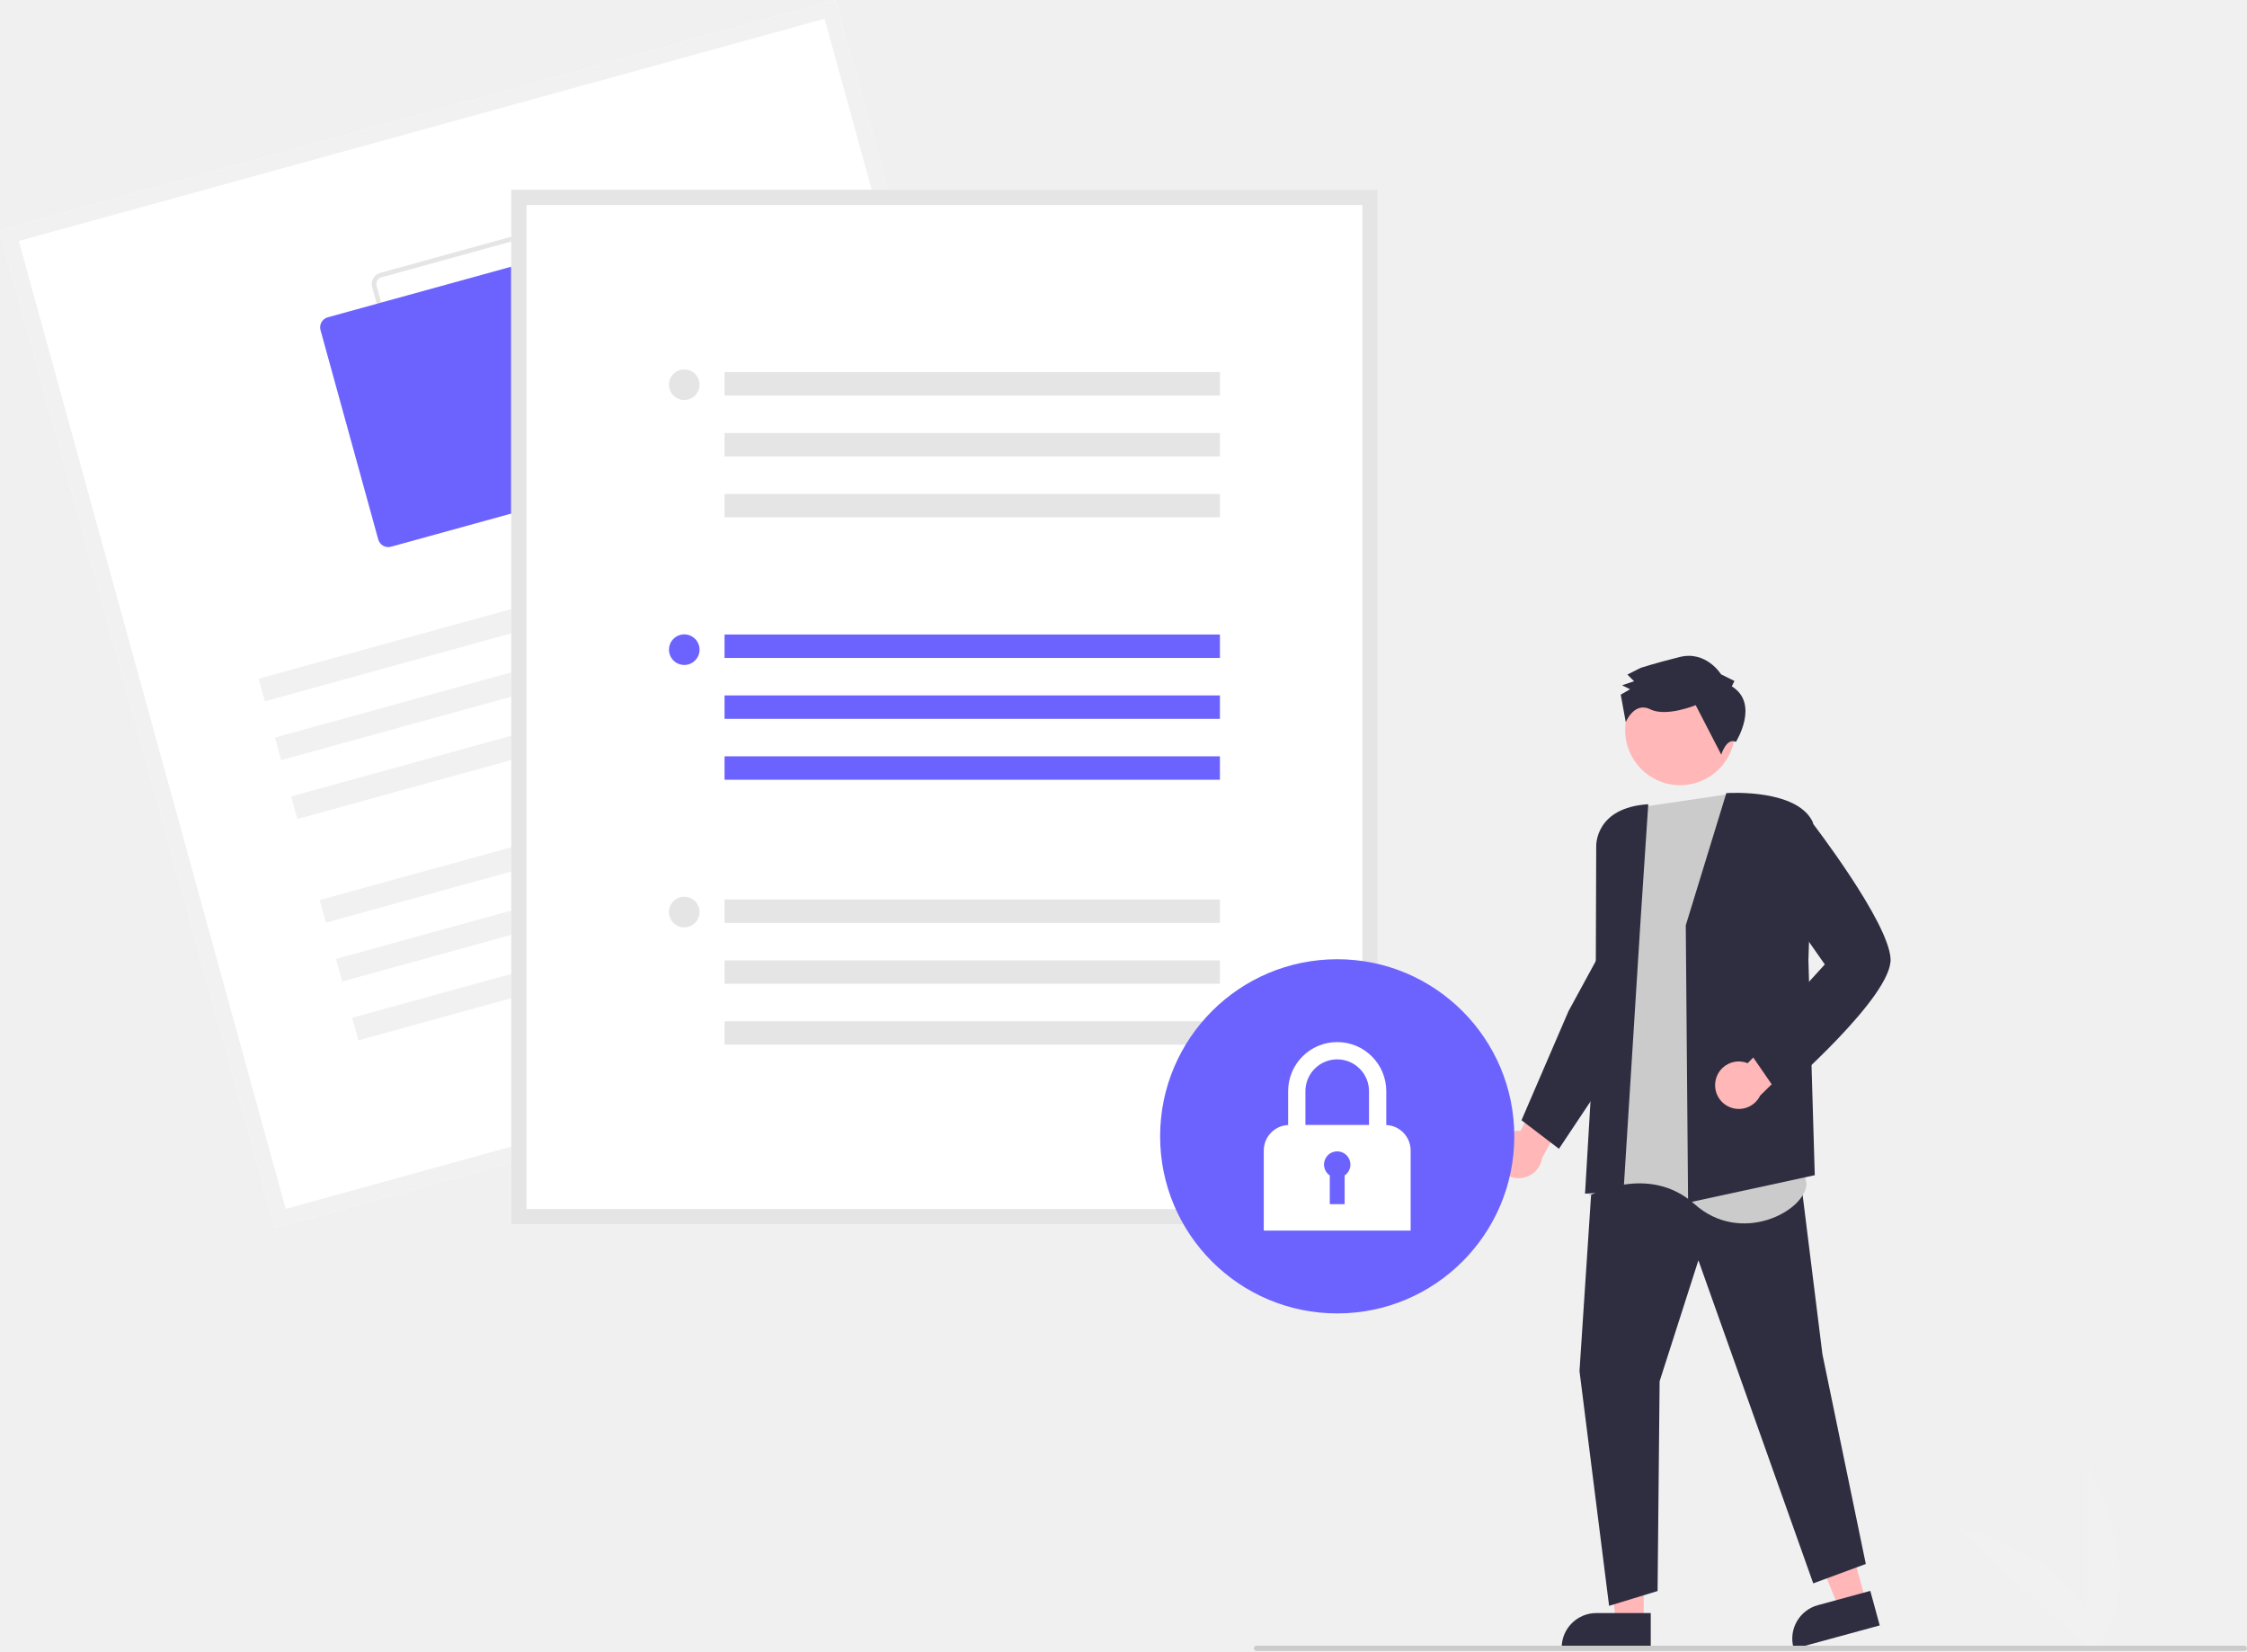
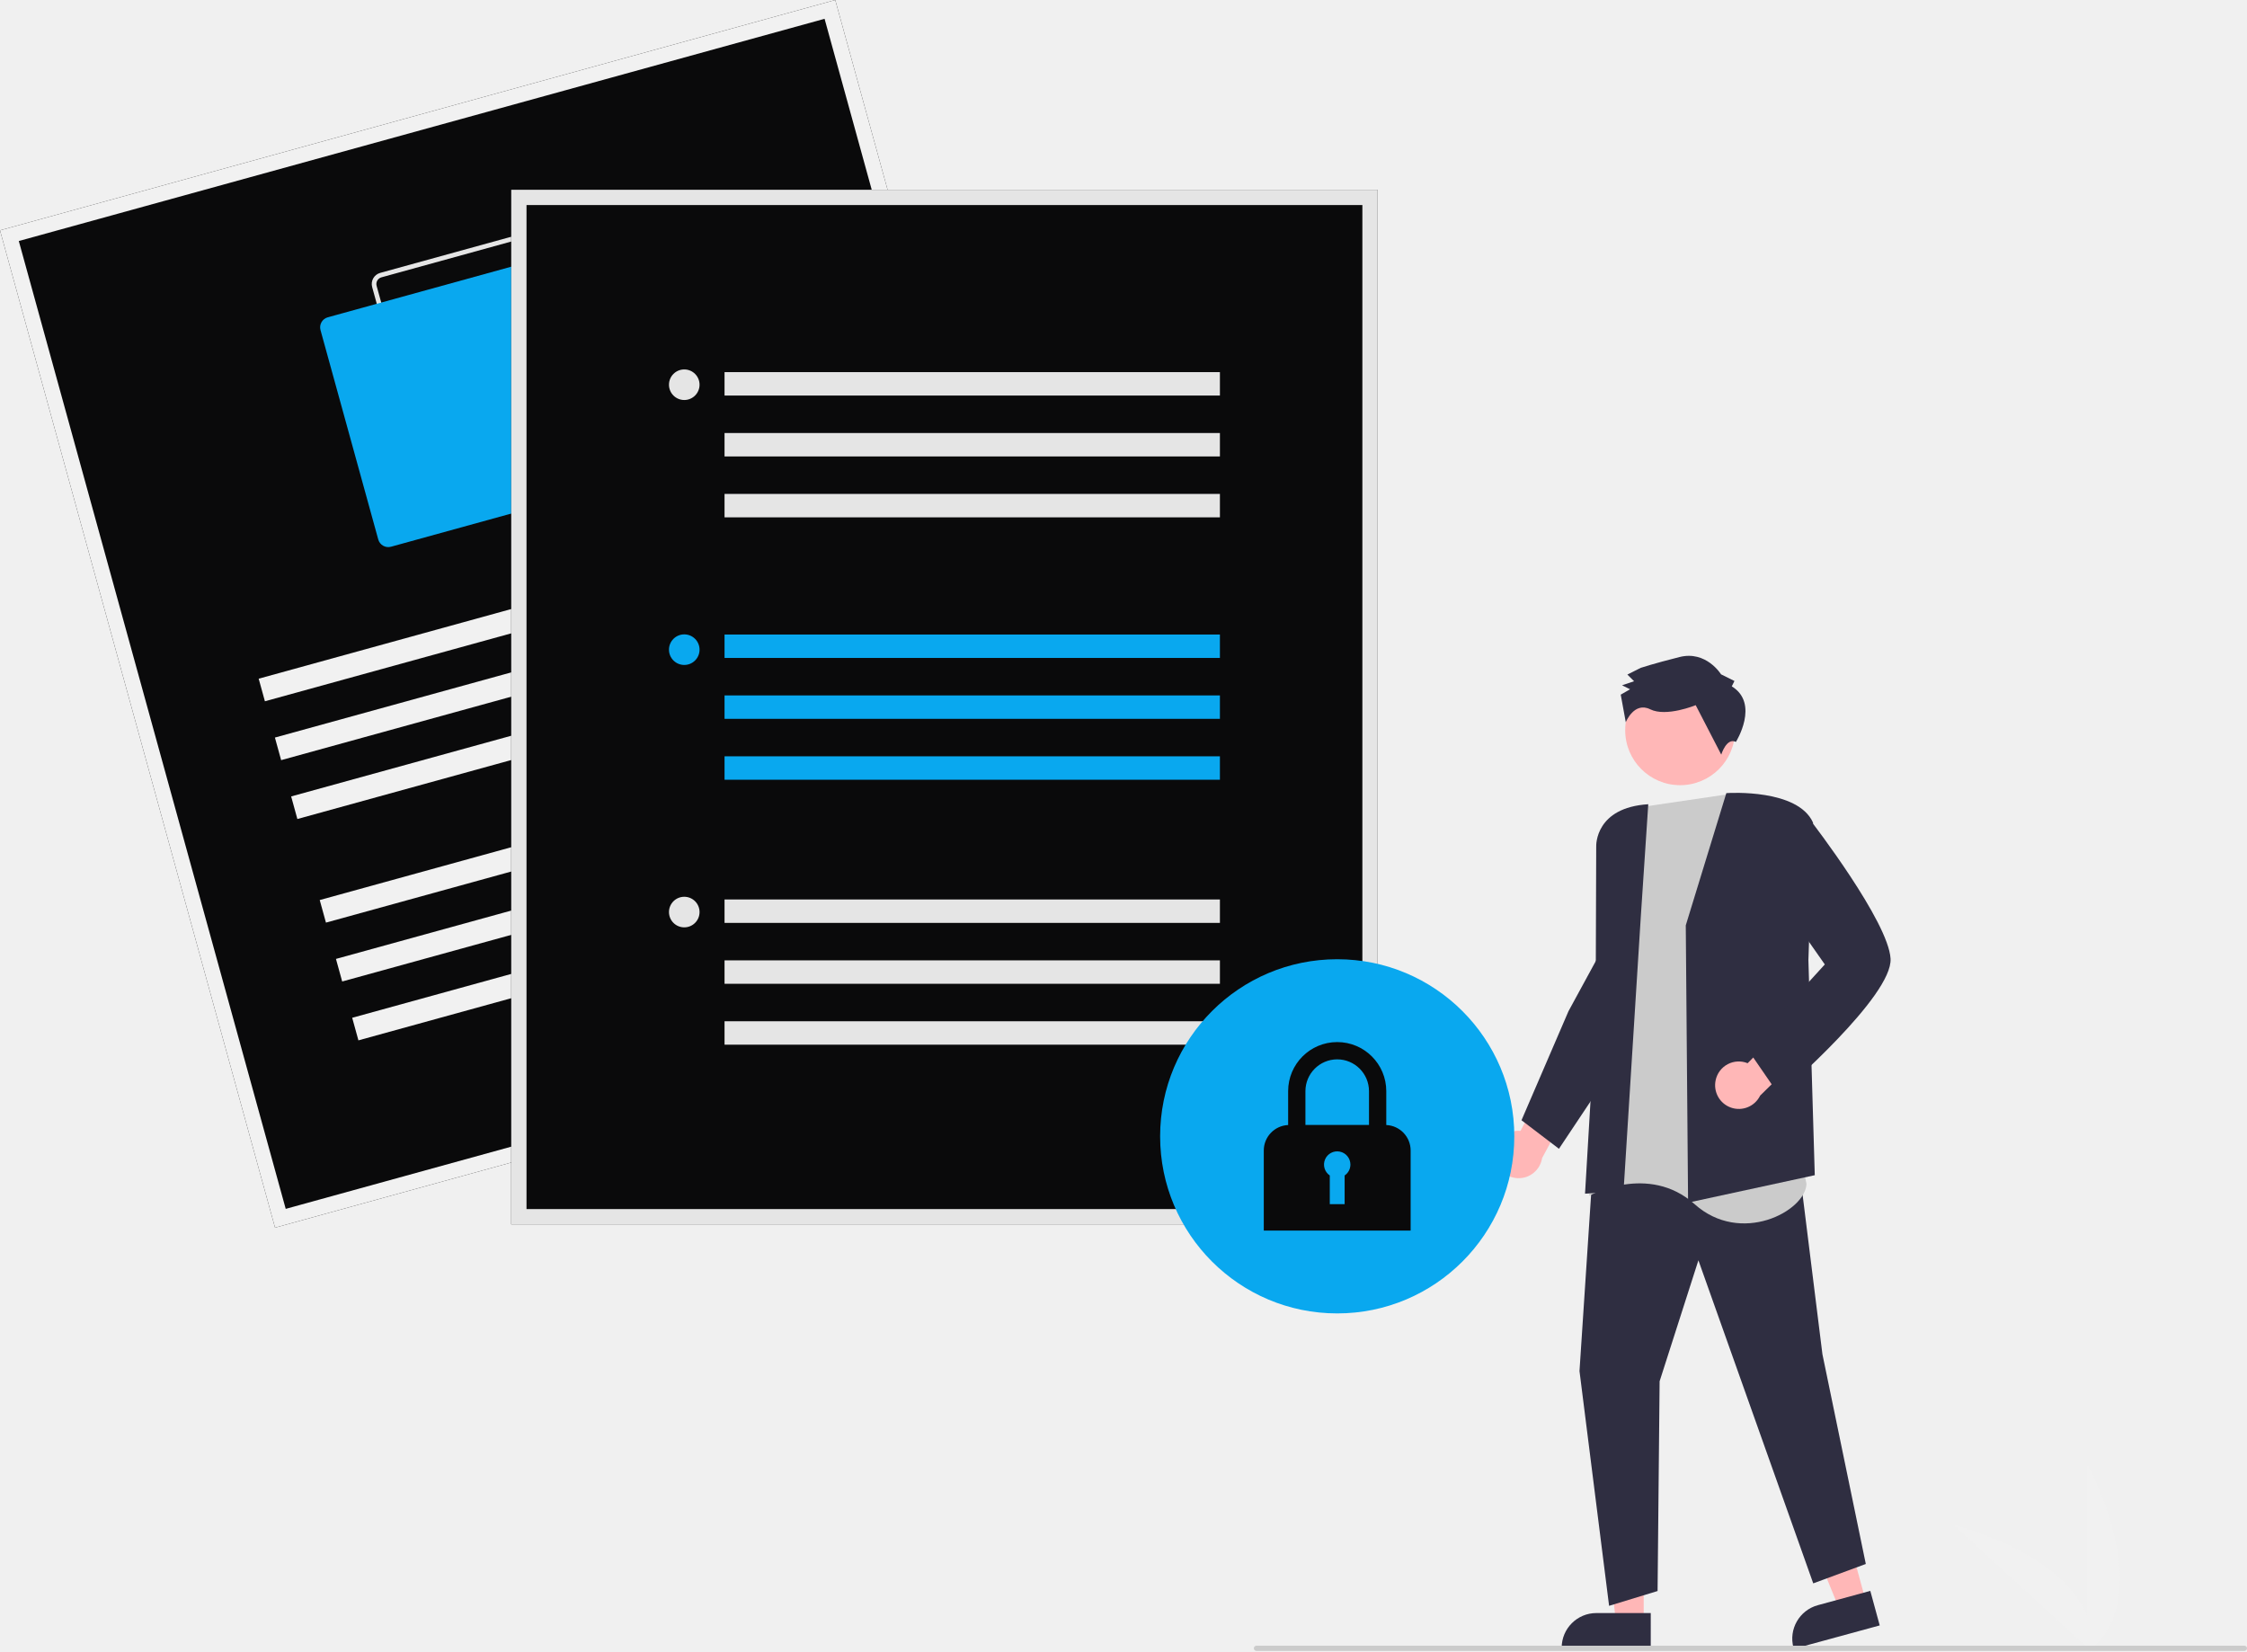
<svg xmlns="http://www.w3.org/2000/svg" data-name="Layer 1" width="866.524" height="637.056" viewBox="0 0 866.524 637.056">
  <path d="M971.738,768.528v-72.34S999.93,747.474,971.738,768.528Z" transform="translate(-166.7382 -131.4719)" fill="#f1f1f1" />
  <path d="M973.48,768.515,920.19,719.594S977.035,733.51,973.48,768.515Z" transform="translate(-166.7382 -131.4719)" fill="#f1f1f1" />
  <path d="M743.266,577.442a9.095,9.095,0,0,1,9.851-9.872l9.607-18.431,12.624,3.106-13.932,25.838a9.145,9.145,0,0,1-18.15-.641Z" transform="translate(-166.7382 -131.4719)" fill="#ffb7b7" />
  <polygon points="633.871 625.527 623.218 625.526 618.15 584.437 633.873 584.438 633.871 625.527" fill="#ffb7b7" />
  <path d="M803.326,767.325l-34.349-.001v-.434a13.37,13.37,0,0,1,13.37-13.369h.001l20.979.001Z" transform="translate(-166.7382 -131.4719)" fill="#2f2e41" />
  <polygon points="719.549 617.569 709.271 620.371 693.57 582.063 708.739 577.927 719.549 617.569" fill="#ffb7b7" />
  <path d="M891.625,758.288,858.486,767.325l-.114-.419a13.37,13.37,0,0,1,9.381-16.416l.001-0L887.993,744.97Z" transform="translate(-166.7382 -131.4719)" fill="#2f2e41" />
  <polygon points="614.423 448.033 609.109 528.727 620.524 619.261 639.221 613.554 640.009 532.663 654.966 486.018 699.25 610.602 719.521 603.123 702.792 522.232 693.345 446.262 614.423 448.033" fill="#2f2e41" />
  <path d="M832.823,437.806,801.337,442.449,789.994,453.667l-3.522,40.307,2.187,35.702-9.119,62.959s22.93-12.729,40.701,3.205,42.635,2.816,43.147-7.784Z" transform="translate(-166.7382 -131.4719)" fill="#cbcbcb" />
  <path d="M816.834,488.357l-0-.045,15.641-50.984.202-.013c1.113-.072,27.337-1.618,33.202,11.33l.028.062-1.782,52.983,2.454,82.979-48.501,10.505-.353.077Z" transform="translate(-166.7382 -131.4719)" fill="#2f2e41" />
  <path d="M799.501,484.833l2.869-43.221c-20.407,1.269-20.099,15.738-20.076,16.369l-.223,64.65-4.087,69.164,14.86-1.114Z" transform="translate(-166.7382 -131.4719)" fill="#2f2e41" />
  <path d="M753.485,563.477l18.117-42.047L784.248,498.208l6.602,41.889-22.922,34.384Z" transform="translate(-166.7382 -131.4719)" fill="#2f2e41" />
  <path d="M828.36,548.006a9.095,9.095,0,0,1,12.325-6.526l14.616-14.777,11.146,6.692L845.514,553.973A9.145,9.145,0,0,1,828.36,548.006Z" transform="translate(-166.7382 -131.4719)" fill="#ffb7b7" />
  <path d="M840.651,536.085,870.452,503.393,850.726,475.244l2.03-13.762L864.383,447.12l.227.293c1.239,1.604,30.362,39.439,31.198,53.763.839,14.376-41.021,50.742-42.803,52.282l-.248.214Z" transform="translate(-166.7382 -131.4719)" fill="#2f2e41" />
  <circle cx="647.916" cy="281.612" r="21.181" fill="#ffb7b7" />
  <path d="M834.576,396.15l1.027-2.067-5.167-2.567s-5.7-9.274-16.014-6.668-14.955,4.166-14.955,4.166l-5.154,2.593,2.587,2.574-4.64,1.56,3.1,1.54-3.607,2.073,1.942,10.628s3.225-8.061,9.425-4.981,17.541-1.592,17.541-1.592l9.853,19.069s2.033-6.684,5.657-4.902C836.171,417.577,845.43,402.831,834.576,396.15Z" transform="translate(-166.7382 -131.4719)" fill="#2f2e41" />
-   <path d="M594.907,516.07,272.805,604.901,166.738,220.303l322.102-88.831Z" transform="translate(-166.7382 -131.4719)" fill="#fff" />
+   <path d="M594.907,516.07,272.805,604.901,166.738,220.303l322.102-88.831Z" transform="translate(-166.7382 -131.4719)" fill="#0a0a0b" />
  <path d="M594.907,516.07,272.805,604.901,166.738,220.303l322.102-88.831ZM276.92,597.651l310.738-85.697-102.932-373.233-310.738,85.697Z" transform="translate(-166.7382 -131.4719)" fill="#f1f1f1" />
  <path d="M418.744,303.765l-80.741,22.267a4.46,4.46,0,0,1-5.479-3.11l-22.267-80.741a4.46,4.46,0,0,1,3.11-5.479l80.741-22.267a4.46,4.46,0,0,1,5.479,3.11l22.267,80.741A4.46,4.46,0,0,1,418.744,303.765ZM313.841,238.42a2.676,2.676,0,0,0-1.866,3.288l22.267,80.741a2.676,2.676,0,0,0,3.288,1.866l80.741-22.267a2.676,2.676,0,0,0,1.866-3.288l-22.267-80.741a2.676,2.676,0,0,0-3.288-1.866Z" transform="translate(-166.7382 -131.4719)" fill="#e5e5e5" />
-   <path d="M398.277,320.039l-80.741,22.267a4.014,4.014,0,0,1-4.931-2.799L290.337,258.766a4.014,4.014,0,0,1,2.799-4.931l80.741-22.267a4.014,4.014,0,0,1,4.931,2.799l22.267,80.741A4.014,4.014,0,0,1,398.277,320.039Z" transform="translate(-166.7382 -131.4719)" fill="#6c63ff" />
+   <path d="M398.277,320.039l-80.741,22.267a4.014,4.014,0,0,1-4.931-2.799L290.337,258.766a4.014,4.014,0,0,1,2.799-4.931l80.741-22.267a4.014,4.014,0,0,1,4.931,2.799l22.267,80.741A4.014,4.014,0,0,1,398.277,320.039Z" transform="translate(-166.7382 -131.4719)" fill="#09a8ef" />
  <rect x="263.489" y="361.969" width="233.728" height="9.032" transform="translate(-250.4837 -17.16149) rotate(-15.41811)" fill="#f1f1f1" />
  <rect x="269.75" y="384.671" width="233.728" height="9.032" transform="translate(-256.294 -14.67996) rotate(-15.41811)" fill="#f1f1f1" />
  <rect x="276.011" y="407.372" width="233.728" height="9.032" transform="translate(-262.1042 -12.19843) rotate(-15.41811)" fill="#f1f1f1" />
  <rect x="287.03" y="447.328" width="233.728" height="9.032" transform="translate(-272.3302 -7.83093) rotate(-15.41811)" fill="#f1f1f1" />
  <rect x="293.291" y="470.03" width="233.728" height="9.032" transform="translate(-278.1405 -5.34939) rotate(-15.41811)" fill="#f1f1f1" />
  <rect x="299.552" y="492.732" width="233.728" height="9.032" transform="translate(-283.9507 -2.86786) rotate(-15.41811)" fill="#f1f1f1" />
-   <path d="M698.014,603.616H363.887V204.661H698.014Z" transform="translate(-166.7382 -131.4719)" fill="#fff" />
+   <path d="M698.014,603.616H363.887V204.661H698.014Z" transform="translate(-166.7382 -131.4719)" fill="#0a0a0b" />
  <path d="M698.014,603.616H363.887V204.661H698.014Zm-328.233-5.895H692.12V210.555H369.782Z" transform="translate(-166.7382 -131.4719)" fill="#e5e5e5" />
-   <rect x="279.408" y="244.695" width="191.034" height="9.032" fill="#6c63ff" />
-   <rect x="279.408" y="268.178" width="191.034" height="9.032" fill="#6c63ff" />
-   <rect x="279.408" y="291.661" width="191.034" height="9.032" fill="#6c63ff" />
-   <circle cx="263.877" cy="250.534" r="5.895" fill="#6c63ff" />
+   <rect x="279.408" y="244.695" width="191.034" height="9.032" fill="#09a8ef" />
+   <rect x="279.408" y="268.178" width="191.034" height="9.032" fill="#09a8ef" />
+   <rect x="279.408" y="291.661" width="191.034" height="9.032" fill="#09a8ef" />
+   <circle cx="263.877" cy="250.534" r="5.895" fill="#09a8ef" />
  <rect x="279.408" y="143.505" width="191.034" height="9.032" fill="#e5e5e5" />
  <rect x="279.408" y="166.989" width="191.034" height="9.032" fill="#e5e5e5" />
  <rect x="279.408" y="190.472" width="191.034" height="9.032" fill="#e5e5e5" />
  <circle cx="263.877" cy="148.362" r="5.895" fill="#e5e5e5" />
  <rect x="279.408" y="346.867" width="191.034" height="9.032" fill="#e5e5e5" />
  <rect x="279.408" y="370.35" width="191.034" height="9.032" fill="#e5e5e5" />
  <rect x="279.408" y="393.833" width="191.034" height="9.032" fill="#e5e5e5" />
  <circle cx="263.877" cy="351.723" r="5.895" fill="#e5e5e5" />
-   <circle cx="515.677" cy="438.205" r="68.293" fill="#6c63ff" />
-   <path d="M701.336,565.32V552.253a18.921,18.921,0,1,0-37.842,0v13.067a9.838,9.838,0,0,0-9.396,9.823v30.879h56.634V575.144A9.838,9.838,0,0,0,701.336,565.32ZM682.415,539.994a12.273,12.273,0,0,1,12.258,12.259v13.044H670.157V552.253A12.273,12.273,0,0,1,682.415,539.994Z" transform="translate(-166.7382 -131.4719)" fill="#fff" />
-   <path d="M687.506,580.569a5.091,5.091,0,1,0-7.954,4.207v11.065H685.278v-11.065A5.084,5.084,0,0,0,687.506,580.569Z" transform="translate(-166.7382 -131.4719)" fill="#6c63ff" />
+   <circle cx="515.677" cy="438.205" r="68.293" fill="#09a8ef" />
+   <path d="M701.336,565.32V552.253a18.921,18.921,0,1,0-37.842,0v13.067a9.838,9.838,0,0,0-9.396,9.823v30.879h56.634V575.144A9.838,9.838,0,0,0,701.336,565.32ZM682.415,539.994a12.273,12.273,0,0,1,12.258,12.259v13.044H670.157V552.253A12.273,12.273,0,0,1,682.415,539.994Z" transform="translate(-166.7382 -131.4719)" fill="#0a0a0b" />
+   <path d="M687.506,580.569a5.091,5.091,0,1,0-7.954,4.207v11.065H685.278v-11.065A5.084,5.084,0,0,0,687.506,580.569Z" transform="translate(-166.7382 -131.4719)" fill="#09a8ef" />
  <path d="M1032.262,768.122h-381a1,1,0,0,1,0-2h381a1,1,0,0,1,0,2Z" transform="translate(-166.7382 -131.4719)" fill="#cbcbcb" />
</svg>
